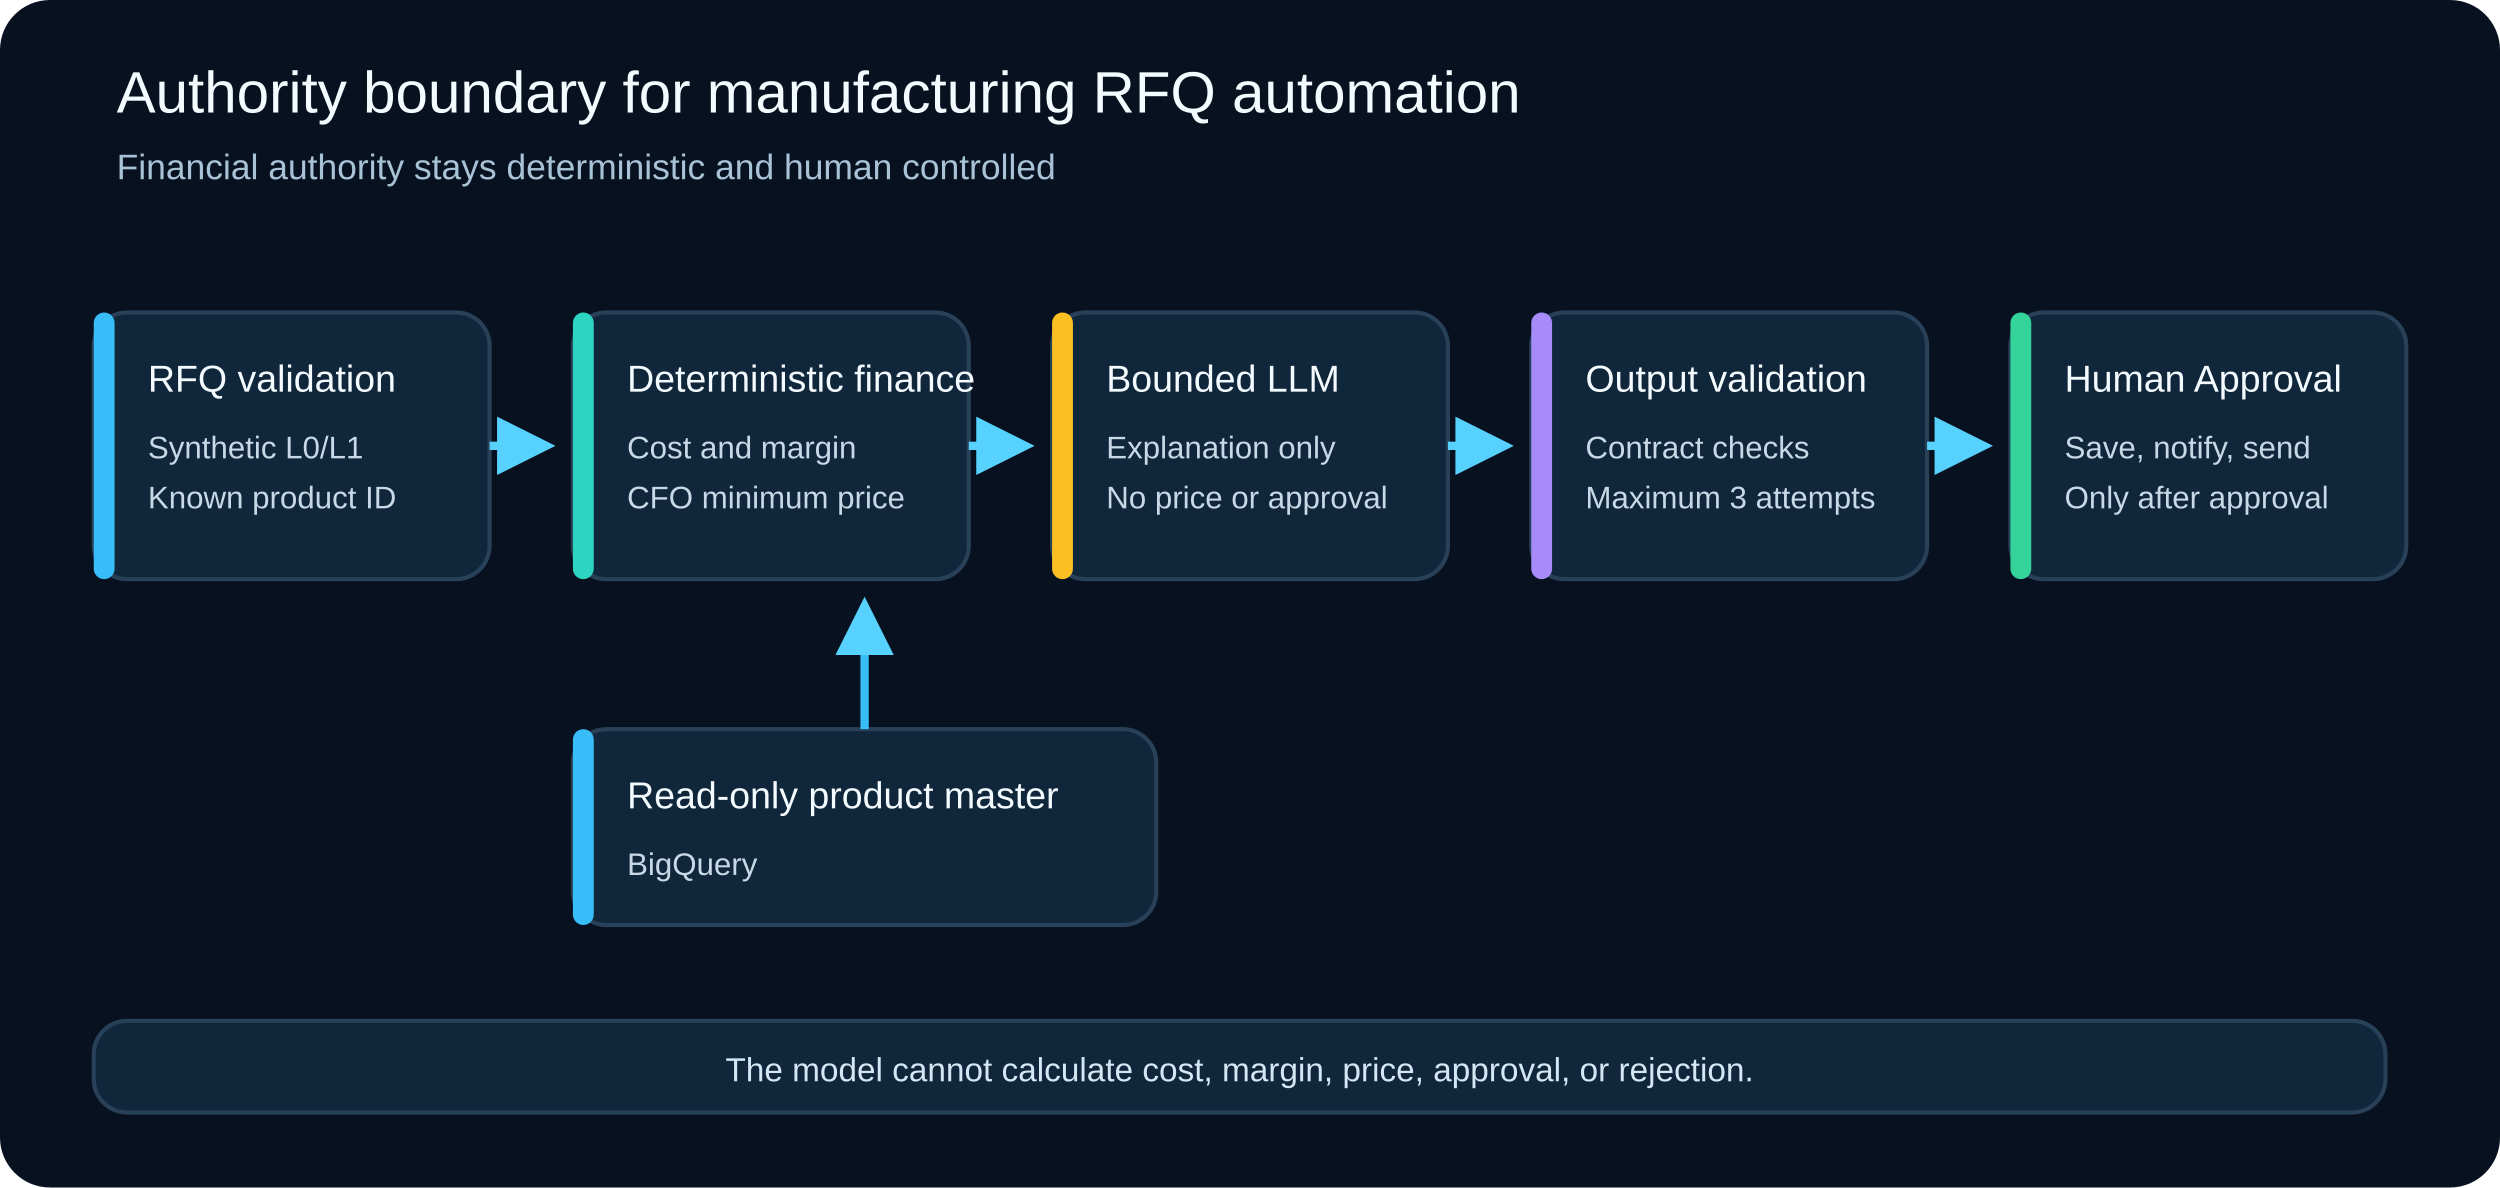
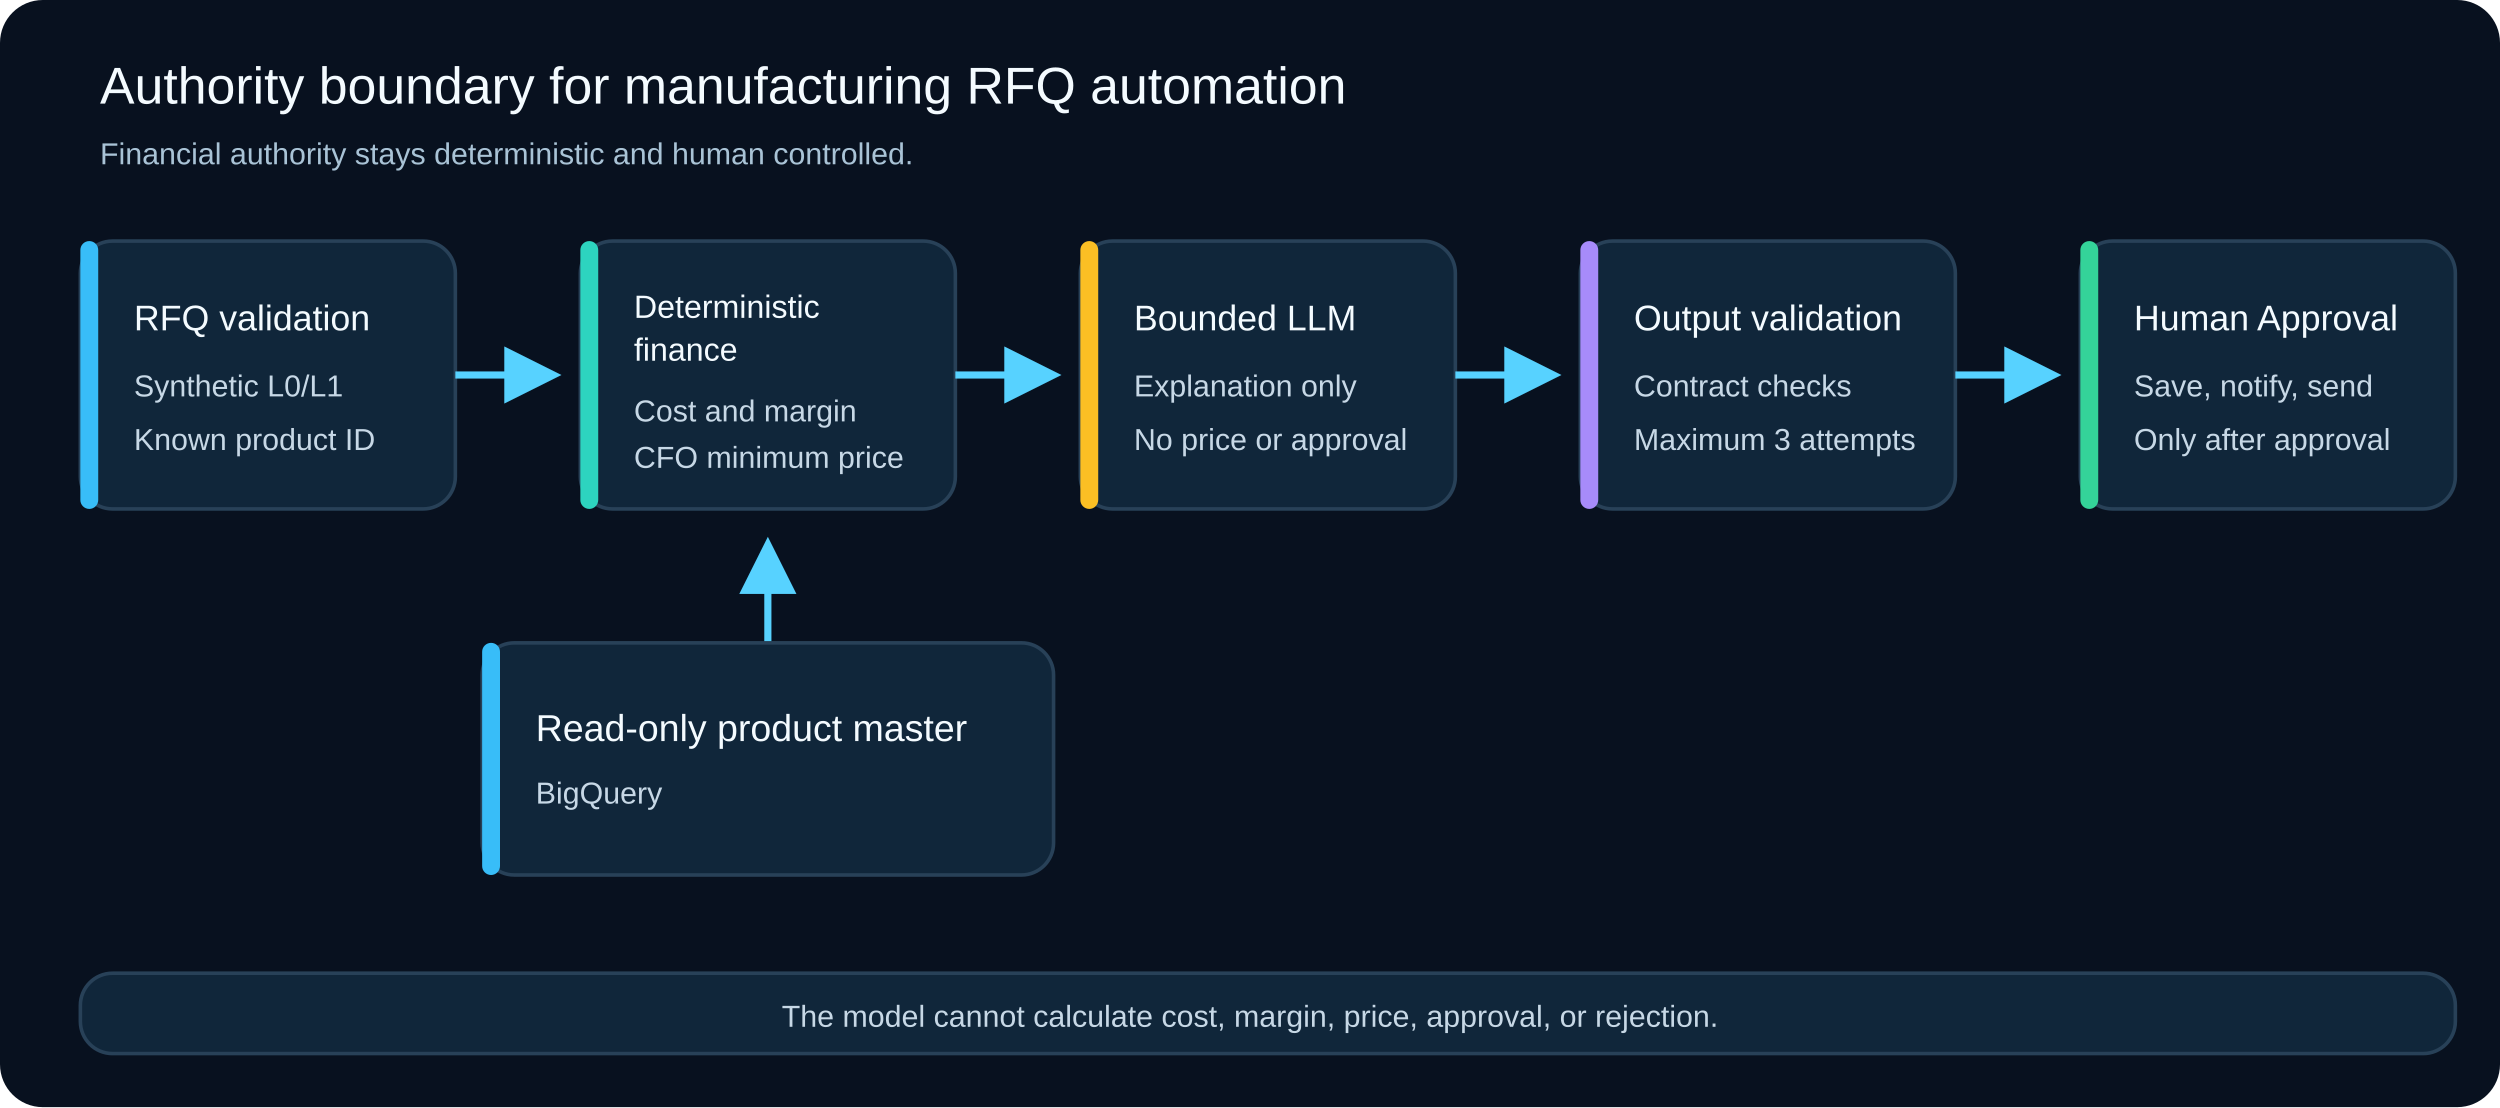
- <svg xmlns="http://www.w3.org/2000/svg" width="1200" height="570" viewBox="0 0 1200 570" role="img" aria-labelledby="title desc">
+ <svg xmlns="http://www.w3.org/2000/svg" width="1400" height="620" viewBox="0 0 1400 620" role="img" aria-labelledby="title desc">
  <defs>
-     <marker id="arrow" viewBox="0 0 10 10" refX="8" refY="5" markerWidth="7" markerHeight="7" orient="auto-start-reverse">
+     <marker id="arrow" viewBox="0 0 10 10" refX="8" refY="5" markerWidth="8" markerHeight="8" orient="auto">
      <path d="M 0 0 L 10 5 L 0 10 z" fill="#57d2ff" />
    </marker>
  </defs>
  <rect width="100%" height="100%" rx="24" fill="#08111f" />
-   <text x="56" y="54" font-family="Arial, Noto Sans JP, sans-serif" font-size="28" font-weight="500" fill="#f4fbff" text-anchor="start">Authority boundary for manufacturing RFQ automation</text>
-   <text x="56" y="86" font-family="Arial, Noto Sans JP, sans-serif" font-size="17" font-weight="400" fill="#a9c3d6" text-anchor="start">Financial authority stays deterministic and human controlled</text>
-   <rect x="45" y="150" width="190" height="128" rx="16" fill="#10263a" stroke="#284158" stroke-width="2" />
-   <rect x="45" y="150" width="10" height="128" rx="5" fill="#38bdf8" />
-   <text x="71" y="188" font-family="Arial, Noto Sans JP, sans-serif" font-size="18" font-weight="500" fill="#f4fbff" text-anchor="start">RFQ validation</text>
-   <text x="71" y="220" font-family="Arial, Noto Sans JP, sans-serif" font-size="15" fill="#c7d8e6" text-anchor="start">
-     <tspan x="71" dy="0">Synthetic L0/L1</tspan>
-     <tspan x="71" dy="24">Known product ID</tspan>
-   </text>
-   <path d="M235 214 L261 214" stroke="#57d2ff" stroke-width="4" fill="none" marker-end="url(#arrow)" />
-   <rect x="275" y="150" width="190" height="128" rx="16" fill="#10263a" stroke="#284158" stroke-width="2" />
-   <rect x="275" y="150" width="10" height="128" rx="5" fill="#2dd4bf" />
-   <text x="301" y="188" font-family="Arial, Noto Sans JP, sans-serif" font-size="18" font-weight="500" fill="#f4fbff" text-anchor="start">Deterministic finance</text>
-   <text x="301" y="220" font-family="Arial, Noto Sans JP, sans-serif" font-size="15" fill="#c7d8e6" text-anchor="start">
-     <tspan x="301" dy="0">Cost and margin</tspan>
-     <tspan x="301" dy="24">CFO minimum price</tspan>
-   </text>
-   <path d="M465 214 L491 214" stroke="#57d2ff" stroke-width="4" fill="none" marker-end="url(#arrow)" />
-   <rect x="505" y="150" width="190" height="128" rx="16" fill="#10263a" stroke="#284158" stroke-width="2" />
-   <rect x="505" y="150" width="10" height="128" rx="5" fill="#fbbf24" />
-   <text x="531" y="188" font-family="Arial, Noto Sans JP, sans-serif" font-size="18" font-weight="500" fill="#f4fbff" text-anchor="start">Bounded LLM</text>
-   <text x="531" y="220" font-family="Arial, Noto Sans JP, sans-serif" font-size="15" fill="#c7d8e6" text-anchor="start">
-     <tspan x="531" dy="0">Explanation only</tspan>
-     <tspan x="531" dy="24">No price or approval</tspan>
-   </text>
-   <path d="M695 214 L721 214" stroke="#57d2ff" stroke-width="4" fill="none" marker-end="url(#arrow)" />
-   <rect x="735" y="150" width="190" height="128" rx="16" fill="#10263a" stroke="#284158" stroke-width="2" />
-   <rect x="735" y="150" width="10" height="128" rx="5" fill="#a78bfa" />
-   <text x="761" y="188" font-family="Arial, Noto Sans JP, sans-serif" font-size="18" font-weight="500" fill="#f4fbff" text-anchor="start">Output validation</text>
-   <text x="761" y="220" font-family="Arial, Noto Sans JP, sans-serif" font-size="15" fill="#c7d8e6" text-anchor="start">
-     <tspan x="761" dy="0">Contract checks</tspan>
-     <tspan x="761" dy="24">Maximum 3 attempts</tspan>
-   </text>
-   <path d="M925 214 L951 214" stroke="#57d2ff" stroke-width="4" fill="none" marker-end="url(#arrow)" />
-   <rect x="965" y="150" width="190" height="128" rx="16" fill="#10263a" stroke="#284158" stroke-width="2" />
-   <rect x="965" y="150" width="10" height="128" rx="5" fill="#34d399" />
-   <text x="991" y="188" font-family="Arial, Noto Sans JP, sans-serif" font-size="18" font-weight="500" fill="#f4fbff" text-anchor="start">Human Approval</text>
-   <text x="991" y="220" font-family="Arial, Noto Sans JP, sans-serif" font-size="15" fill="#c7d8e6" text-anchor="start">
-     <tspan x="991" dy="0">Save, notify, send</tspan>
-     <tspan x="991" dy="24">Only after approval</tspan>
-   </text>
-   <rect x="275" y="350" width="280" height="94" rx="16" fill="#10263a" stroke="#284158" stroke-width="2" />
-   <rect x="275" y="350" width="10" height="94" rx="5" fill="#38bdf8" />
-   <text x="301" y="388" font-family="Arial, Noto Sans JP, sans-serif" font-size="18" font-weight="500" fill="#f4fbff" text-anchor="start">Read-only product master</text>
-   <text x="301" y="420" font-family="Arial, Noto Sans JP, sans-serif" font-size="15" fill="#c7d8e6" text-anchor="start">
-     <tspan x="301" dy="0">BigQuery</tspan>
-   </text>
-   <path d="M415 350 L415 292" stroke="#38bdf8" stroke-width="4" fill="none" marker-end="url(#arrow)" />
-   <rect x="45" y="490" width="1100" height="44" rx="16" fill="#10263a" stroke="#284158" stroke-width="2" />
-   <text x="595" y="519" font-family="Arial, Noto Sans JP, sans-serif" font-size="16" font-weight="400" fill="#d4e7f5" text-anchor="middle">The model cannot calculate cost, margin, price, approval, or rejection.</text>
+   <text x="56" y="58" font-family="Arial, sans-serif" font-size="29" font-weight="500" fill="#f4fbff" text-anchor="start">Authority boundary for manufacturing RFQ automation</text>
+   <text x="56" y="92" font-family="Arial, sans-serif" font-size="17" font-weight="400" fill="#a9c3d6" text-anchor="start">Financial authority stays deterministic and human controlled.</text>
+   <rect x="45" y="135" width="210" height="150" rx="18" fill="#10263a" stroke="#284158" stroke-width="2" />
+   <rect x="45" y="135" width="10" height="150" rx="5" fill="#38bdf8" />
+   <text x="75" y="185" font-family="Arial, sans-serif" font-size="20" font-weight="500" fill="#f4fbff" text-anchor="start">RFQ validation</text>
+   <text x="75" y="222" font-family="Arial, sans-serif" font-size="17" font-weight="400" fill="#c7d8e6" text-anchor="start">Synthetic L0/L1</text>
+   <text x="75" y="252" font-family="Arial, sans-serif" font-size="17" font-weight="400" fill="#c7d8e6" text-anchor="start">Known product ID</text>
+   <rect x="325" y="135" width="210" height="150" rx="18" fill="#10263a" stroke="#284158" stroke-width="2" />
+   <rect x="325" y="135" width="10" height="150" rx="5" fill="#2dd4bf" />
+   <text x="355" y="178" font-family="Arial, sans-serif" font-size="18" font-weight="500" fill="#f4fbff" text-anchor="start">Deterministic</text>
+   <text x="355" y="202" font-family="Arial, sans-serif" font-size="18" font-weight="500" fill="#f4fbff" text-anchor="start">finance</text>
+   <text x="355" y="236" font-family="Arial, sans-serif" font-size="17" font-weight="400" fill="#c7d8e6" text-anchor="start">Cost and margin</text>
+   <text x="355" y="262" font-family="Arial, sans-serif" font-size="17" font-weight="400" fill="#c7d8e6" text-anchor="start">CFO minimum price</text>
+   <rect x="605" y="135" width="210" height="150" rx="18" fill="#10263a" stroke="#284158" stroke-width="2" />
+   <rect x="605" y="135" width="10" height="150" rx="5" fill="#fbbf24" />
+   <text x="635" y="185" font-family="Arial, sans-serif" font-size="20" font-weight="500" fill="#f4fbff" text-anchor="start">Bounded LLM</text>
+   <text x="635" y="222" font-family="Arial, sans-serif" font-size="17" font-weight="400" fill="#c7d8e6" text-anchor="start">Explanation only</text>
+   <text x="635" y="252" font-family="Arial, sans-serif" font-size="17" font-weight="400" fill="#c7d8e6" text-anchor="start">No price or approval</text>
+   <rect x="885" y="135" width="210" height="150" rx="18" fill="#10263a" stroke="#284158" stroke-width="2" />
+   <rect x="885" y="135" width="10" height="150" rx="5" fill="#a78bfa" />
+   <text x="915" y="185" font-family="Arial, sans-serif" font-size="20" font-weight="500" fill="#f4fbff" text-anchor="start">Output validation</text>
+   <text x="915" y="222" font-family="Arial, sans-serif" font-size="17" font-weight="400" fill="#c7d8e6" text-anchor="start">Contract checks</text>
+   <text x="915" y="252" font-family="Arial, sans-serif" font-size="17" font-weight="400" fill="#c7d8e6" text-anchor="start">Maximum 3 attempts</text>
+   <rect x="1165" y="135" width="210" height="150" rx="18" fill="#10263a" stroke="#284158" stroke-width="2" />
+   <rect x="1165" y="135" width="10" height="150" rx="5" fill="#34d399" />
+   <text x="1195" y="185" font-family="Arial, sans-serif" font-size="20" font-weight="500" fill="#f4fbff" text-anchor="start">Human Approval</text>
+   <text x="1195" y="222" font-family="Arial, sans-serif" font-size="17" font-weight="400" fill="#c7d8e6" text-anchor="start">Save, notify, send</text>
+   <text x="1195" y="252" font-family="Arial, sans-serif" font-size="17" font-weight="400" fill="#c7d8e6" text-anchor="start">Only after approval</text>
+   <path d="M 255 210 L 308 210" stroke="#57d2ff" stroke-width="4" fill="none" marker-end="url(#arrow)" />
+   <path d="M 535 210 L 588 210" stroke="#57d2ff" stroke-width="4" fill="none" marker-end="url(#arrow)" />
+   <path d="M 815 210 L 868 210" stroke="#57d2ff" stroke-width="4" fill="none" marker-end="url(#arrow)" />
+   <path d="M 1095 210 L 1148 210" stroke="#57d2ff" stroke-width="4" fill="none" marker-end="url(#arrow)" />
+   <path d="M 430 360 L 430 307" stroke="#57d2ff" stroke-width="4" fill="none" marker-end="url(#arrow)" />
+   <rect x="270" y="360" width="320" height="130" rx="18" fill="#10263a" stroke="#284158" stroke-width="2" />
+   <rect x="270" y="360" width="10" height="130" rx="5" fill="#38bdf8" />
+   <text x="300" y="415" font-family="Arial, sans-serif" font-size="21" font-weight="500" fill="#f4fbff" text-anchor="start">Read-only product master</text>
+   <text x="300" y="450" font-family="Arial, sans-serif" font-size="17" font-weight="400" fill="#c7d8e6" text-anchor="start">BigQuery</text>
+   <rect x="45" y="545" width="1330" height="45" rx="18" fill="#10263a" stroke="#284158" stroke-width="2" />
+   <text x="700" y="575" font-family="Arial, sans-serif" font-size="17" font-weight="400" fill="#c7d8e6" text-anchor="middle">The model cannot calculate cost, margin, price, approval, or rejection.</text>
</svg>
